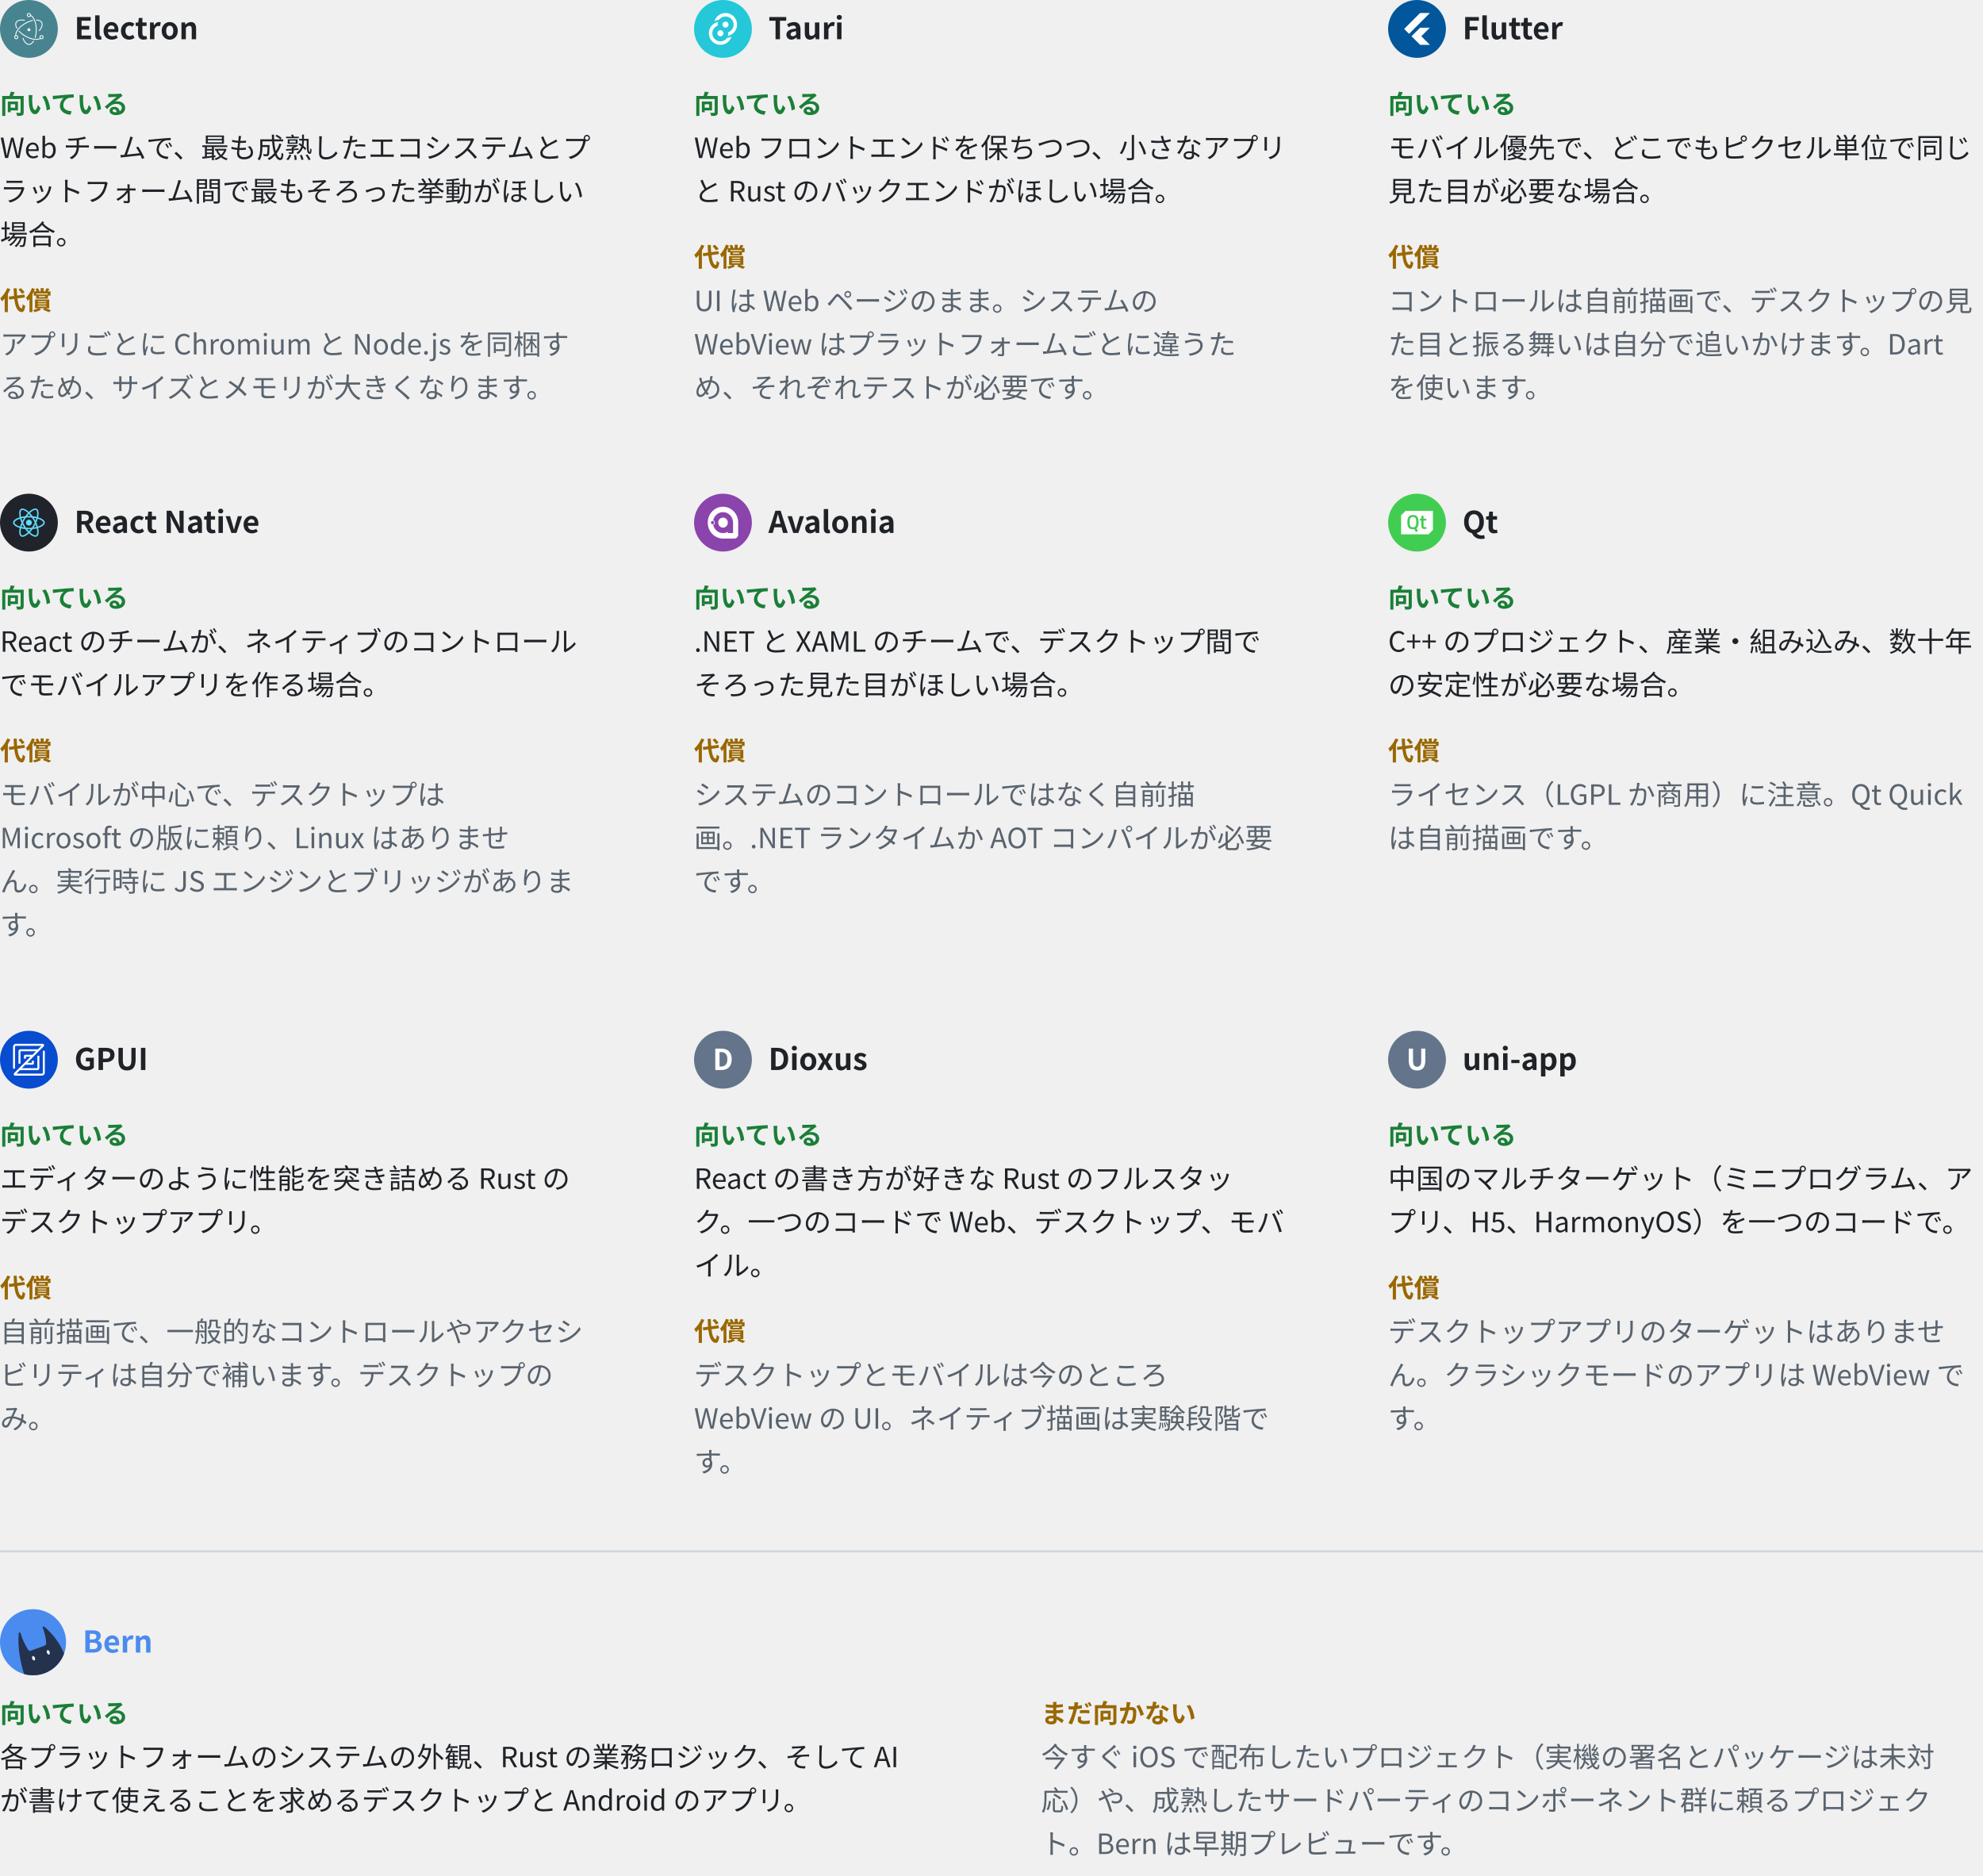
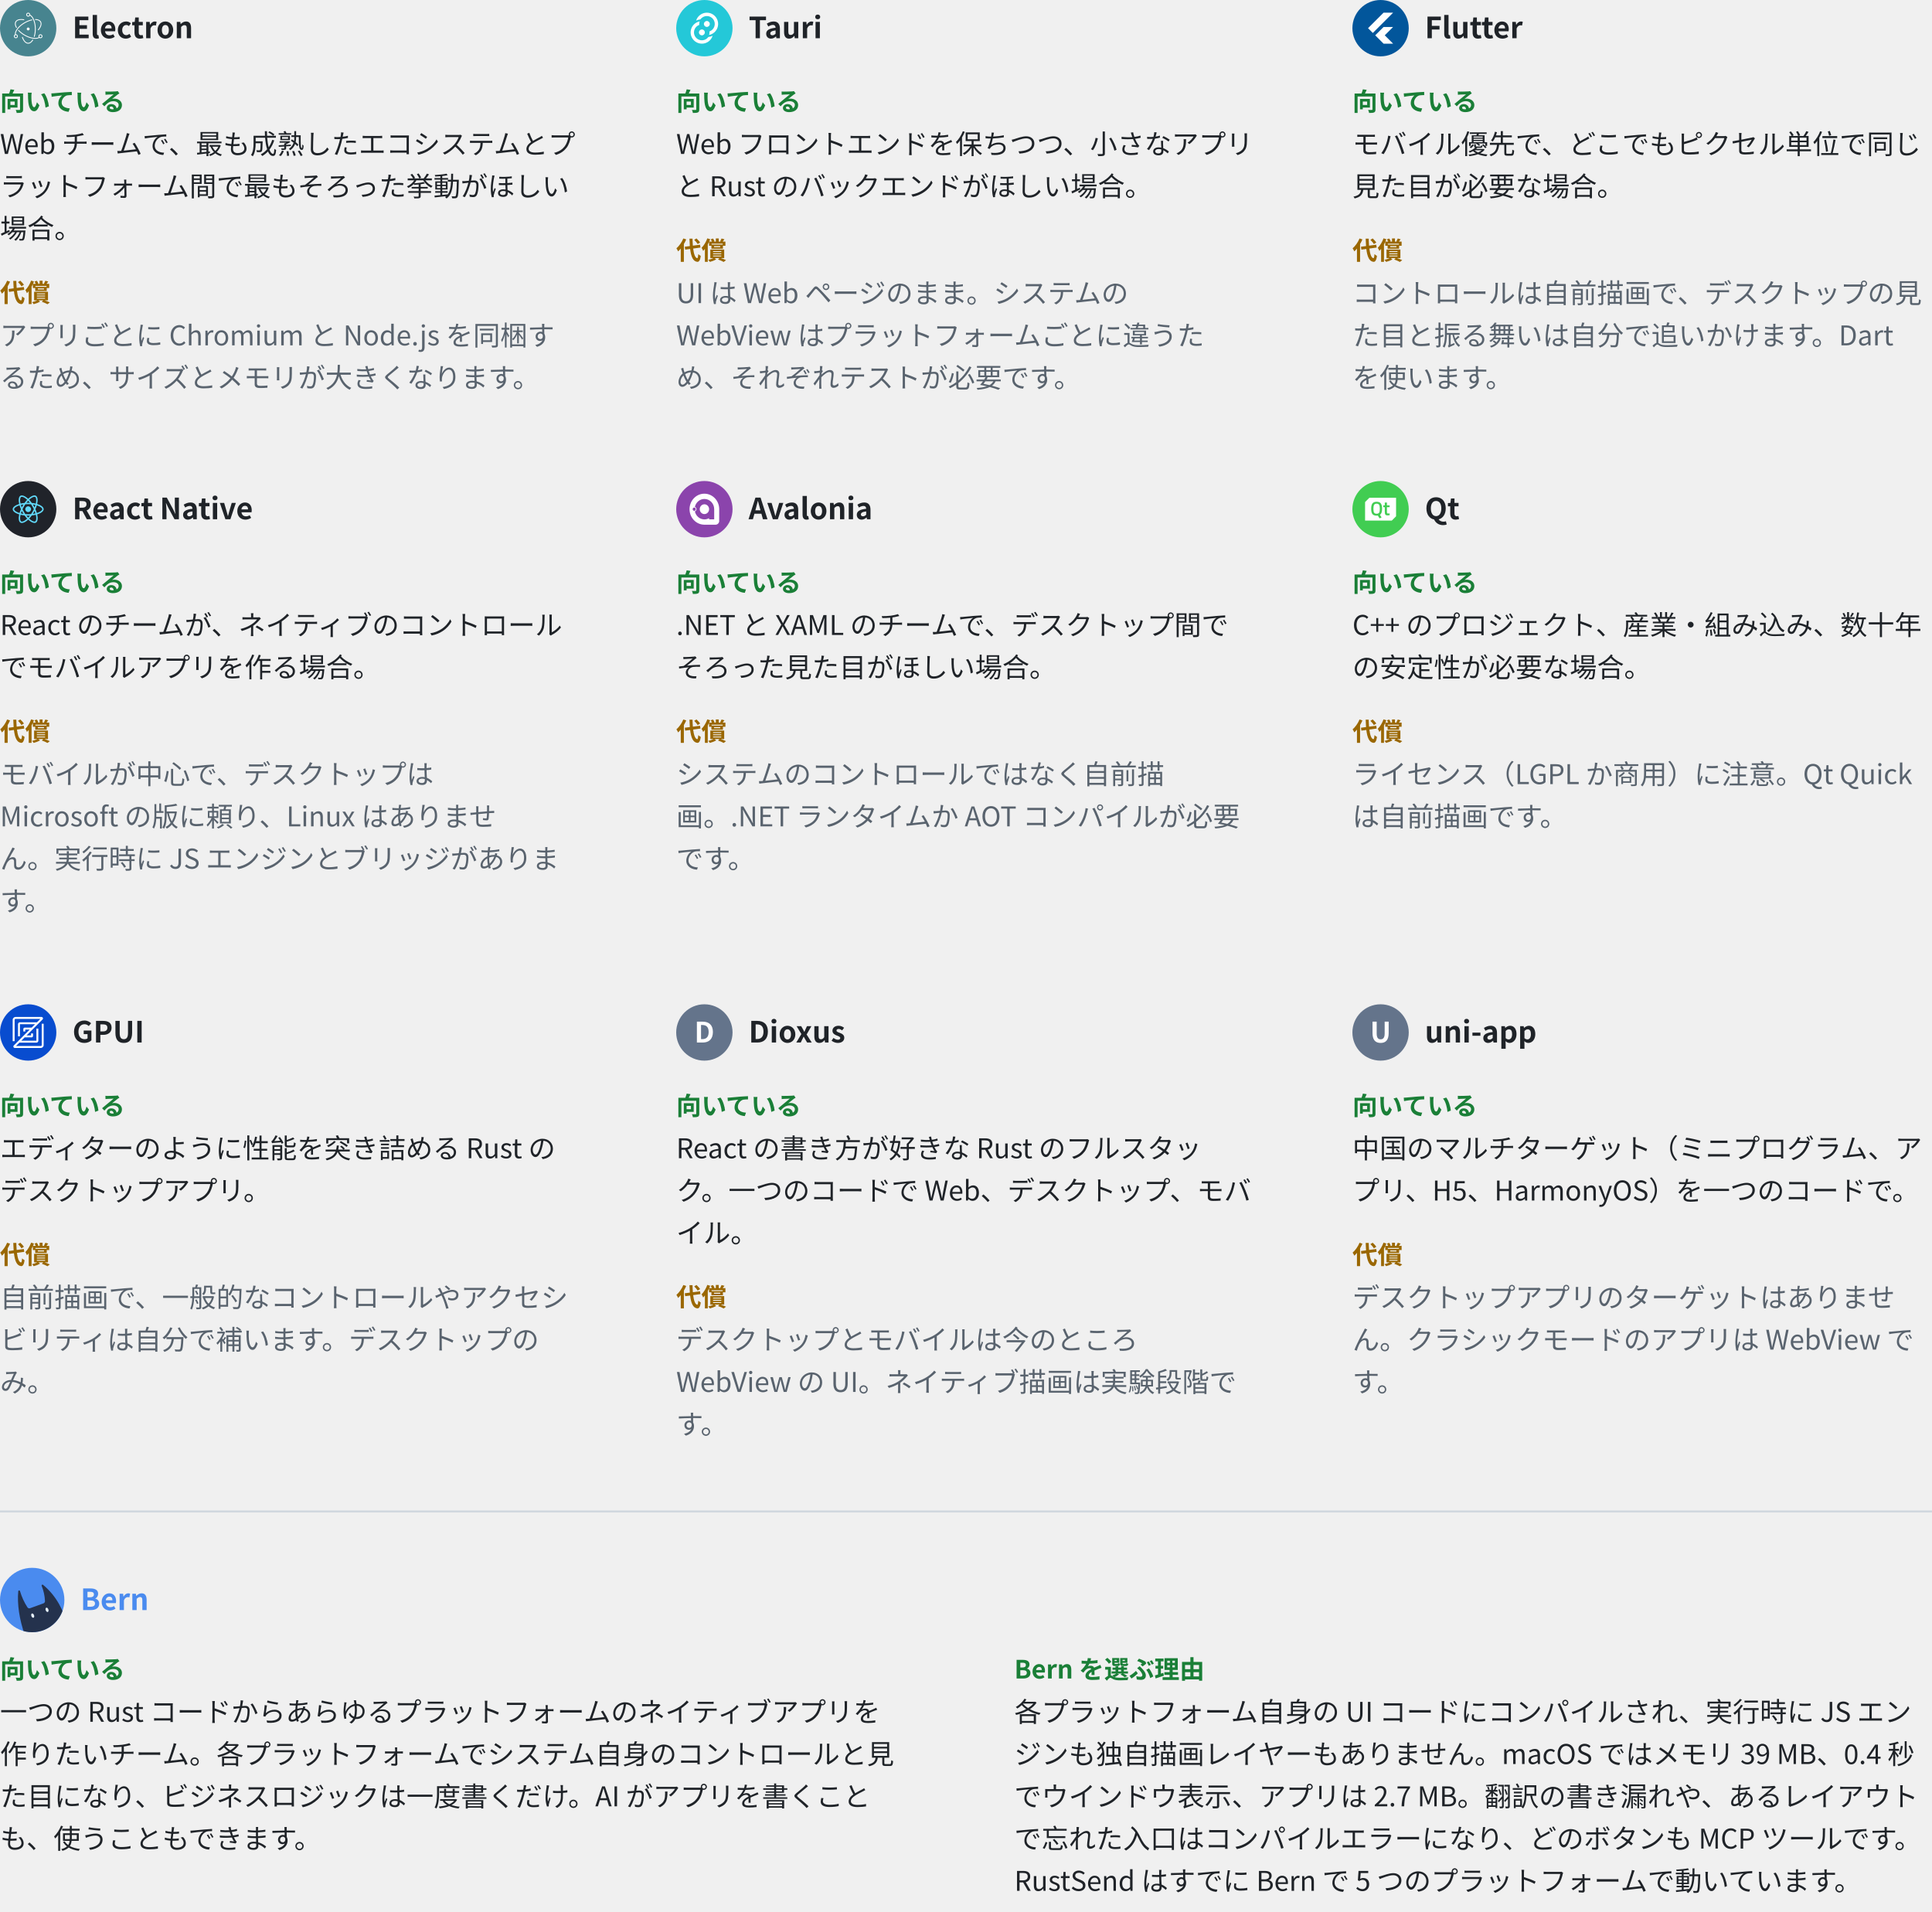
- <svg xmlns="http://www.w3.org/2000/svg" viewBox="0 0 960 908" width="960" height="908" font-family="-apple-system, BlinkMacSystemFont, 'Segoe UI', 'PingFang SC', 'Hiragino Sans GB', 'Microsoft YaHei', 'Noto Sans CJK SC', 'Helvetica Neue', Arial, sans-serif">
+ <svg xmlns="http://www.w3.org/2000/svg" viewBox="0 0 960 950" width="960" height="950" font-family="-apple-system, BlinkMacSystemFont, 'Segoe UI', 'PingFang SC', 'Hiragino Sans GB', 'Microsoft YaHei', 'Noto Sans CJK SC', 'Helvetica Neue', Arial, sans-serif">
  <defs>
    <symbol id="bern-logo" viewBox="0 0 1024 1024">
      <defs>
        <clipPath id="bern-symbol-disc">
          <circle cx="512" cy="512" r="512" />
        </clipPath>
      </defs>
      <g clip-path="url(#bern-symbol-disc)">
        <rect width="1024" height="1024" fill="#4A8BEF" />
        <path fill="#24324D" d="M 290.4 372.1 C 270.7 579.3 309.8 827.6 392.0 1060.0 L 1100 1100 L 1060.0 880.0 C 1013.0 692.2 904.4 451.5 684.3 270.5 A 14 14 0 0 0 662.4 286.5 C 693.7 364.2 711.6 444.8 715.3 529.4 A 36 36 0 0 1 691.6 564.9 C 620.6 590.7 549.5 616.5 478.5 642.4 A 36 36 0 0 1 436.0 628.1 C 383.8 547.6 344.6 461.1 317.8 369.5 A 14 14 0 0 0 290.4 372.1 Z" />
        <ellipse rx="22" ry="36" fill="#E8F4FF" transform="translate(520 760) rotate(-20)" />
        <ellipse rx="22" ry="36" fill="#E8F4FF" transform="translate(748 668) rotate(-20)" />
      </g>
    </symbol>
  </defs>
  <g transform="translate(0.0 0.0)">
    <circle cx="14.0" cy="14.0" r="14.0" fill="#47848F" />
    <path d="M12.011 0c-.85 0-1.539.689-1.539 1.539 0 .85.689 1.539 1.539 1.539.595 0 1.11-.338 1.366-.832 2.221 1.268 3.847 5.473 3.847 10.362 0 2.071-.289 4.056-.825 5.769a.322.322 0 0 0 .211.403.322.322 0 0 0 .403-.211c.556-1.776.854-3.825.854-5.96 0-5.193-1.772-9.686-4.321-11.003.001-.022.004-.044.004-.067 0-.85-.689-1.539-1.539-1.539zm0 .643a.896.896 0 1 1 0 1.792.896.896 0 1 1 0-1.792zm-5.486 4.305c-2.067.007-3.647.665-4.388 1.948-.738 1.277-.527 2.971.511 4.781a.322.322 0 0 0 .558-.32C2.271 9.727 2.089 8.266 2.694 7.218c.821-1.422 3.033-1.955 5.932-1.427a.322.322 0 0 0 .115-.633c-.784-.143-1.527-.212-2.216-.21zm11.052.018a.322.322 0 0 0-.008.643c1.834.024 3.156.596 3.75 1.626.819 1.419.18 3.595-1.718 5.837a.322.322 0 0 0 .038.454.322.322 0 0 0 .453-.038c2.054-2.426 2.771-4.866 1.784-6.574-.726-1.257-2.26-1.921-4.299-1.947zm-2.698.292a.323.323 0 0 0-.065.007c-1.857.398-3.833 1.175-5.731 2.271-4.57 2.638-7.592 6.495-7.36 9.372-.473.263-.793.766-.793 1.345 0 .85.689 1.539 1.539 1.539.85 0 1.539-.689 1.539-1.539 0-.85-.689-1.539-1.539-1.539-.038 0-.075.003-.113.006-.1-2.56 2.743-6.141 7.048-8.627 1.841-1.063 3.755-1.816 5.545-2.2a.322.322 0 0 0-.07-.636zm-2.879 6.236a1.119 1.119 0 0 0-.224.025c-.601.13-.983.723-.853 1.324.13.601.723.983 1.324.853.601-.13.983-.723.853-1.324-.114-.526-.582-.884-1.099-.879zM4.532 13.341a.321.321 0 0 0-.232.084.321.321 0 0 0-.021.454c1.268 1.394 2.916 2.701 4.795 3.786 4.415 2.549 9.106 3.285 11.561 1.839a1.53 1.53 0 0 0 .897.29c.85 0 1.539-.689 1.539-1.539 0-.85-.689-1.539-1.539-1.539-.85 0-1.539.689-1.539 1.539 0 .276.074.534.201.758-2.245 1.214-6.631.5-10.798-1.905-1.823-1.052-3.418-2.318-4.64-3.661a.321.321 0 0 0-.223-.105zm-2.063 4.017a.896.896 0 1 1 0 1.792.896.896 0 1 1 0-1.792zm19.062 0a.896.896 0 1 1 0 1.792.891.891 0 0 1-.586-.219c-.003-.004-.004-.008-.007-.012a.32.32 0 0 0-.096-.091.896.896 0 0 1 .689-1.469zm-14.005 1.368a.322.322 0 0 0-.321.43C8.279 22.154 10.036 24 12.011 24c1.441 0 2.773-.982 3.813-2.711a.322.322 0 0 0-.11-.441.322.322 0 0 0-.442.11c-.934 1.554-2.081 2.399-3.261 2.399-1.641 0-3.208-1.647-4.2-4.418a.322.322 0 0 0-.285-.213z" fill="#FFFFFF" transform="translate(6.30 6.30) scale(0.6417)" />
    <text x="36" y="19" font-size="14.5" font-weight="700" fill="#1F2328">Electron</text>
    <text x="0.0" y="55.0" font-size="12.5" font-weight="700" fill="#1A7F37">向いている</text>
    <text x="0.0" y="76.5" font-size="13.5" fill="#1F2328">Web チームで、最も成熟したエコシステムとプ</text>
    <text x="0.0" y="97.5" font-size="13.5" fill="#1F2328">ラットフォーム間で最もそろった挙動がほしい</text>
    <text x="0.0" y="118.5" font-size="13.5" fill="#1F2328">場合。</text>
    <text x="0.0" y="150.0" font-size="12.5" font-weight="700" fill="#9A6700">代償</text>
    <text x="0.0" y="171.6" font-size="13.5" fill="#59636E">アプリごとに Chromium と Node.js を同梱す</text>
    <text x="0.0" y="192.6" font-size="13.5" fill="#59636E">るため、サイズとメモリが大きくなります。</text>
  </g>
  <g transform="translate(336.0 0.0)">
    <circle cx="14.0" cy="14.0" r="14.0" fill="#24C8D8" />
    <path d="M13.912 0a8.72 8.72 0 0 0-8.308 6.139c1.05-.515 2.18-.845 3.342-.976 2.415-3.363 7.4-3.412 9.88-.097 2.48 3.315 1.025 8.084-2.883 9.45a6.131 6.131 0 0 1-.3 2.762 8.72 8.72 0 0 0 3.01-1.225A8.72 8.72 0 0 0 13.913 0zm.082 6.451a2.284 2.284 0 1 0-.15 4.566 2.284 2.284 0 0 0 .15-4.566zm-5.629.27a8.72 8.72 0 0 0-3.031 1.235 8.72 8.72 0 1 0 13.06 9.913 10.173 10.174 0 0 1-3.343.965 6.125 6.125 0 1 1-7.028-9.343 6.114 6.115 0 0 1 .342-2.772zm1.713 6.27a2.284 2.284 0 0 0-2.284 2.283 2.284 2.284 0 0 0 2.284 2.284 2.284 2.284 0 0 0 2.284-2.284 2.284 2.284 0 0 0-2.284-2.284z" fill="#FFFFFF" transform="translate(6.30 6.30) scale(0.6417)" />
    <text x="36" y="19" font-size="14.5" font-weight="700" fill="#1F2328">Tauri</text>
    <text x="0.0" y="55.0" font-size="12.5" font-weight="700" fill="#1A7F37">向いている</text>
    <text x="0.0" y="76.5" font-size="13.5" fill="#1F2328">Web フロントエンドを保ちつつ、小さなアプリ</text>
    <text x="0.0" y="97.5" font-size="13.5" fill="#1F2328">と Rust のバックエンドがほしい場合。</text>
    <text x="0.0" y="129.0" font-size="12.5" font-weight="700" fill="#9A6700">代償</text>
    <text x="0.0" y="150.6" font-size="13.5" fill="#59636E">UI は Web ページのまま。システムの</text>
    <text x="0.0" y="171.6" font-size="13.5" fill="#59636E">WebView はプラットフォームごとに違うた</text>
    <text x="0.0" y="192.6" font-size="13.5" fill="#59636E">め、それぞれテストが必要です。</text>
  </g>
  <g transform="translate(672.0 0.0)">
    <circle cx="14.0" cy="14.0" r="14.0" fill="#02569B" />
    <path d="M14.314 0L2.3 12 6 15.7 21.684.013h-7.357zm.014 11.072L7.857 17.53l6.47 6.47H21.7l-6.46-6.468 6.46-6.46h-7.37z" fill="#FFFFFF" transform="translate(6.30 6.30) scale(0.6417)" />
    <text x="36" y="19" font-size="14.5" font-weight="700" fill="#1F2328">Flutter</text>
    <text x="0.0" y="55.0" font-size="12.5" font-weight="700" fill="#1A7F37">向いている</text>
    <text x="0.0" y="76.5" font-size="13.5" fill="#1F2328">モバイル優先で、どこでもピクセル単位で同じ</text>
    <text x="0.0" y="97.5" font-size="13.5" fill="#1F2328">見た目が必要な場合。</text>
    <text x="0.0" y="129.0" font-size="12.5" font-weight="700" fill="#9A6700">代償</text>
    <text x="0.0" y="150.6" font-size="13.5" fill="#59636E">コントロールは自前描画で、デスクトップの見</text>
    <text x="0.0" y="171.6" font-size="13.5" fill="#59636E">た目と振る舞いは自分で追いかけます。Dart</text>
    <text x="0.0" y="192.6" font-size="13.5" fill="#59636E">を使います。</text>
  </g>
  <g transform="translate(0.0 239.0)">
    <circle cx="14.0" cy="14.0" r="14.0" fill="#20232A" />
    <path d="M14.23 12.004a2.236 2.236 0 0 1-2.235 2.236 2.236 2.236 0 0 1-2.236-2.236 2.236 2.236 0 0 1 2.235-2.236 2.236 2.236 0 0 1 2.236 2.236zm2.648-10.69c-1.346 0-3.107.96-4.888 2.622-1.78-1.653-3.542-2.602-4.887-2.602-.41 0-.783.093-1.106.278-1.375.793-1.683 3.264-.973 6.365C1.98 8.917 0 10.42 0 12.004c0 1.59 1.99 3.097 5.043 4.03-.704 3.113-.39 5.588.988 6.38.32.187.69.275 1.102.275 1.345 0 3.107-.96 4.888-2.624 1.78 1.654 3.542 2.603 4.887 2.603.41 0 .783-.09 1.106-.275 1.374-.792 1.683-3.263.973-6.365C22.02 15.096 24 13.59 24 12.004c0-1.59-1.99-3.097-5.043-4.032.704-3.11.39-5.587-.988-6.38-.318-.184-.688-.277-1.092-.278zm-.005 1.09v.006c.225 0 .406.044.558.127.666.382.955 1.835.73 3.704-.054.46-.142.945-.25 1.44-.96-.236-2.006-.417-3.107-.534-.66-.905-1.345-1.727-2.035-2.447 1.592-1.48 3.087-2.292 4.105-2.295zm-9.77.02c1.012 0 2.514.808 4.11 2.28-.686.72-1.37 1.537-2.02 2.442-1.107.117-2.154.298-3.113.538-.112-.49-.195-.964-.254-1.42-.23-1.868.054-3.32.714-3.707.19-.09.4-.127.563-.132zm4.882 3.05c.455.468.91.992 1.36 1.564-.44-.02-.89-.034-1.345-.034-.46 0-.915.01-1.36.034.44-.572.895-1.096 1.345-1.565zM12 8.1c.74 0 1.477.034 2.202.093.406.582.802 1.203 1.183 1.86.372.64.71 1.29 1.018 1.946-.308.655-.646 1.31-1.013 1.95-.38.66-.773 1.288-1.18 1.87-.728.063-1.466.098-2.21.098-.74 0-1.477-.035-2.202-.093-.406-.582-.802-1.204-1.183-1.86-.372-.64-.71-1.29-1.018-1.946.303-.657.646-1.313 1.013-1.954.38-.66.773-1.286 1.18-1.868.728-.064 1.466-.098 2.21-.098zm-3.635.254c-.24.377-.48.763-.704 1.16-.225.39-.435.782-.635 1.174-.265-.656-.49-1.31-.676-1.947.64-.15 1.315-.283 2.015-.386zm7.26 0c.695.103 1.365.23 2.006.387-.18.632-.405 1.282-.66 1.933-.2-.39-.41-.783-.64-1.174-.225-.392-.465-.774-.705-1.146zm3.063.675c.484.15.944.317 1.375.498 1.732.74 2.852 1.708 2.852 2.476-.005.768-1.125 1.74-2.857 2.475-.42.18-.88.342-1.355.493-.28-.958-.646-1.956-1.1-2.98.45-1.017.81-2.01 1.085-2.964zm-13.395.004c.278.96.645 1.957 1.1 2.98-.45 1.017-.812 2.01-1.086 2.964-.484-.15-.944-.318-1.37-.5-1.732-.737-2.852-1.706-2.852-2.474 0-.768 1.12-1.742 2.852-2.476.42-.18.88-.342 1.356-.494zm11.678 4.28c.265.657.49 1.312.676 1.948-.64.157-1.316.29-2.016.39.24-.375.48-.762.705-1.158.225-.39.435-.788.636-1.18zm-9.945.02c.2.392.41.783.64 1.175.23.39.465.772.705 1.143-.695-.102-1.365-.23-2.006-.386.18-.63.406-1.282.66-1.933zM17.92 16.32c.112.493.2.968.254 1.423.23 1.868-.054 3.32-.714 3.708-.147.09-.338.128-.563.128-1.012 0-2.514-.807-4.11-2.28.686-.72 1.37-1.536 2.02-2.44 1.107-.118 2.154-.3 3.113-.54zm-11.83.01c.96.234 2.006.415 3.107.532.66.905 1.345 1.727 2.035 2.446-1.595 1.483-3.092 2.295-4.11 2.295-.22-.005-.406-.05-.553-.132-.666-.38-.955-1.834-.73-3.703.054-.46.142-.944.25-1.438zm4.56.64c.44.02.89.034 1.345.034.46 0 .915-.01 1.36-.034-.44.572-.895 1.095-1.345 1.565-.455-.47-.91-.993-1.36-1.565z" fill="#61DAFB" transform="translate(6.30 6.30) scale(0.6417)" />
    <text x="36" y="19" font-size="14.5" font-weight="700" fill="#1F2328">React Native</text>
    <text x="0.0" y="55.0" font-size="12.5" font-weight="700" fill="#1A7F37">向いている</text>
    <text x="0.0" y="76.5" font-size="13.5" fill="#1F2328">React のチームが、ネイティブのコントロール</text>
    <text x="0.0" y="97.5" font-size="13.5" fill="#1F2328">でモバイルアプリを作る場合。</text>
    <text x="0.0" y="129.0" font-size="12.5" font-weight="700" fill="#9A6700">代償</text>
    <text x="0.0" y="150.6" font-size="13.5" fill="#59636E">モバイルが中心で、デスクトップは</text>
    <text x="0.0" y="171.6" font-size="13.5" fill="#59636E">Microsoft の版に頼り、Linux はありませ</text>
    <text x="0.0" y="192.6" font-size="13.5" fill="#59636E">ん。実行時に JS エンジンとブリッジがありま</text>
    <text x="0.0" y="213.6" font-size="13.5" fill="#59636E">す。</text>
  </g>
  <g transform="translate(336.0 239.0)">
    <circle cx="14.0" cy="14.0" r="14.0" fill="#8B44AC" />
    <path d="M12.034 8.208c-2.003 0-3.627 1.696-3.627 3.789s1.624 3.789 3.627 3.789 3.627-1.697 3.627-3.79-1.624-3.788-3.627-3.788m-7.392 2.067c.72.211 1.248.902 1.248 1.722s-.528 1.51-1.248 1.721c.752 3.54 3.776 6.188 7.392 6.188 1.316 0 2.554-.35 3.632-.967v.914h3.94v-7.528a5 5 0 0 0 0-.224v-.104c0-4.369-3.39-7.91-7.572-7.91-3.616 0-6.64 2.648-7.392 6.188m-.5 2.982c.67 0 1.212-.567 1.212-1.266s-.542-1.265-1.212-1.265-1.211.566-1.211 1.265c0 .7.542 1.266 1.211 1.266M20.682 24H11.8C5.549 23.887.515 18.556.515 12c0-6.627 5.143-12 11.487-12 6.241 0 11.32 5.2 11.483 11.678l-.02 9.743C23.3 22.876 22.12 24 20.683 24" fill="#FFFFFF" transform="translate(6.30 6.30) scale(0.6417)" />
    <text x="36" y="19" font-size="14.5" font-weight="700" fill="#1F2328">Avalonia</text>
    <text x="0.0" y="55.0" font-size="12.5" font-weight="700" fill="#1A7F37">向いている</text>
    <text x="0.0" y="76.5" font-size="13.5" fill="#1F2328">.NET と XAML のチームで、デスクトップ間で</text>
    <text x="0.0" y="97.5" font-size="13.5" fill="#1F2328">そろった見た目がほしい場合。</text>
    <text x="0.0" y="129.0" font-size="12.5" font-weight="700" fill="#9A6700">代償</text>
    <text x="0.0" y="150.6" font-size="13.5" fill="#59636E">システムのコントロールではなく自前描</text>
    <text x="0.0" y="171.6" font-size="13.5" fill="#59636E">画。.NET ランタイムか AOT コンパイルが必要</text>
    <text x="0.0" y="192.6" font-size="13.5" fill="#59636E">です。</text>
  </g>
  <g transform="translate(672.0 239.0)">
    <circle cx="14.0" cy="14.0" r="14.0" fill="#41CD52" />
    <path d="M21.693 3.162H3.33L0 6.49v14.348h20.671L24 17.51V3.162zM12.785 18.4l-1.562.728-1.35-2.217c-.196.057-.499.09-.924.09-1.579 0-2.683-.425-3.305-1.276-.622-.85-.932-2.2-.932-4.033 0-1.84.319-3.206.949-4.098.63-.892 1.726-1.341 3.288-1.341 1.562 0 2.658.441 3.28 1.333.63.883.94 2.25.94 4.098 0 1.219-.13 2.2-.384 2.945-.261.752-.679 1.325-1.268 1.718zm4.736-1.587c-.858 0-1.447-.196-1.766-.59-.32-.392-.483-1.136-.483-2.232v-3.534H14.11V9.051h1.162V6.843h1.644V9.05h2.094v1.415h-2.094v3.346c0 .622.05 1.03.14 1.227.09.204.326.303.695.303l1.243-.05.073 1.326c-.67.13-1.186.196-1.546.196zm-8.58-9.08c-.95 0-1.604.311-1.963.94-.352.63-.532 1.629-.532 3.011 0 1.374.172 2.364.515 2.953.344.589 1.006.892 1.98.892.973 0 1.628-.295 1.971-.876.335-.58.507-1.57.507-2.953 0-1.39-.172-2.396-.523-3.026-.352-.63-1.006-.94-1.955-.94Z" fill="#FFFFFF" transform="translate(6.30 6.30) scale(0.6417)" />
    <text x="36" y="19" font-size="14.5" font-weight="700" fill="#1F2328">Qt</text>
    <text x="0.0" y="55.0" font-size="12.5" font-weight="700" fill="#1A7F37">向いている</text>
    <text x="0.0" y="76.5" font-size="13.5" fill="#1F2328">C++ のプロジェクト、産業・組み込み、数十年</text>
    <text x="0.0" y="97.5" font-size="13.5" fill="#1F2328">の安定性が必要な場合。</text>
    <text x="0.0" y="129.0" font-size="12.5" font-weight="700" fill="#9A6700">代償</text>
    <text x="0.0" y="150.6" font-size="13.5" fill="#59636E">ライセンス（LGPL か商用）に注意。Qt Quick</text>
    <text x="0.0" y="171.6" font-size="13.5" fill="#59636E">は自前描画です。</text>
  </g>
  <g transform="translate(0.0 499.0)">
    <circle cx="14.0" cy="14.0" r="14.0" fill="#084CCF" />
    <path d="M2.25 1.5a.75.75 0 0 0-.75.75v16.5H0V2.25A2.25 2.25 0 0 1 2.25 0h20.095c1.002 0 1.504 1.212.795 1.92L10.764 14.298h3.486V12.75h1.5v1.922a1.125 1.125 0 0 1-1.125 1.125H9.264l-2.578 2.578h11.689V9h1.5v9.375a1.5 1.5 0 0 1-1.5 1.5H5.185L2.562 22.5H21.75a.75.75 0 0 0 .75-.75V5.25H24v16.5A2.25 2.25 0 0 1 21.75 24H1.655C.653 24 .151 22.788.86 22.08L13.19 9.75H9.75v1.5h-1.5V9.375A1.125 1.125 0 0 1 9.375 8.25h5.314l2.625-2.625H5.625V15h-1.5V5.625a1.5 1.5 0 0 1 1.5-1.5h13.19L21.438 1.5z" fill="#FFFFFF" transform="translate(6.30 6.30) scale(0.6417)" />
    <text x="36" y="19" font-size="14.5" font-weight="700" fill="#1F2328">GPUI</text>
    <text x="0.0" y="55.0" font-size="12.5" font-weight="700" fill="#1A7F37">向いている</text>
    <text x="0.0" y="76.5" font-size="13.5" fill="#1F2328">エディターのように性能を突き詰める Rust の</text>
    <text x="0.0" y="97.5" font-size="13.5" fill="#1F2328">デスクトップアプリ。</text>
    <text x="0.0" y="129.0" font-size="12.5" font-weight="700" fill="#9A6700">代償</text>
    <text x="0.0" y="150.6" font-size="13.5" fill="#59636E">自前描画で、一般的なコントロールやアクセシ</text>
    <text x="0.0" y="171.6" font-size="13.5" fill="#59636E">ビリティは自分で補います。デスクトップの</text>
    <text x="0.0" y="192.6" font-size="13.5" fill="#59636E">み。</text>
  </g>
  <g transform="translate(336.0 499.0)">
    <circle cx="14.0" cy="14.0" r="14.0" fill="#64748B" />
    <text x="14.0" y="19.0" text-anchor="middle" font-size="14.0" font-weight="700" fill="#FFFFFF">D</text>
    <text x="36" y="19" font-size="14.5" font-weight="700" fill="#1F2328">Dioxus</text>
    <text x="0.0" y="55.0" font-size="12.5" font-weight="700" fill="#1A7F37">向いている</text>
    <text x="0.0" y="76.5" font-size="13.5" fill="#1F2328">React の書き方が好きな Rust のフルスタッ</text>
    <text x="0.0" y="97.5" font-size="13.5" fill="#1F2328">ク。一つのコードで Web、デスクトップ、モバ</text>
    <text x="0.0" y="118.5" font-size="13.5" fill="#1F2328">イル。</text>
    <text x="0.0" y="150.0" font-size="12.5" font-weight="700" fill="#9A6700">代償</text>
    <text x="0.0" y="171.6" font-size="13.5" fill="#59636E">デスクトップとモバイルは今のところ</text>
    <text x="0.0" y="192.6" font-size="13.5" fill="#59636E">WebView の UI。ネイティブ描画は実験段階で</text>
    <text x="0.0" y="213.6" font-size="13.5" fill="#59636E">す。</text>
  </g>
  <g transform="translate(672.0 499.0)">
    <circle cx="14.0" cy="14.0" r="14.0" fill="#64748B" />
    <text x="14.0" y="19.0" text-anchor="middle" font-size="14.0" font-weight="700" fill="#FFFFFF">U</text>
    <text x="36" y="19" font-size="14.5" font-weight="700" fill="#1F2328">uni-app</text>
    <text x="0.0" y="55.0" font-size="12.5" font-weight="700" fill="#1A7F37">向いている</text>
    <text x="0.0" y="76.5" font-size="13.5" fill="#1F2328">中国のマルチターゲット（ミニプログラム、ア</text>
    <text x="0.0" y="97.5" font-size="13.5" fill="#1F2328">プリ、H5、HarmonyOS）を一つのコードで。</text>
    <text x="0.0" y="129.0" font-size="12.5" font-weight="700" fill="#9A6700">代償</text>
    <text x="0.0" y="150.6" font-size="13.5" fill="#59636E">デスクトップアプリのターゲットはありませ</text>
    <text x="0.0" y="171.6" font-size="13.5" fill="#59636E">ん。クラシックモードのアプリは WebView で</text>
    <text x="0.0" y="192.6" font-size="13.5" fill="#59636E">す。</text>
  </g>
  <line x1="0" y1="751.0" x2="960" y2="751.0" stroke="#D0D7DE" />
  <use href="#bern-logo" x="0.0" y="779.0" width="32.0" height="32.0" />
  <text x="40" y="800" font-size="14.5" font-weight="700" fill="#4A8BEF">Bern</text>
  <text x="0.0" y="834.0" font-size="12.5" font-weight="700" fill="#1A7F37">向いている</text>
-   <text x="0.0" y="855.5" font-size="13.5" fill="#1F2328">各プラットフォームのシステムの外観、Rust の業務ロジック、そして AI</text>
-   <text x="0.0" y="876.5" font-size="13.5" fill="#1F2328">が書けて使えることを求めるデスクトップと Android のアプリ。</text>
-   <text x="504.0" y="834.0" font-size="12.5" font-weight="700" fill="#9A6700">まだ向かない</text>
-   <text x="504.0" y="855.5" font-size="13.5" fill="#59636E">今すぐ iOS で配布したいプロジェクト（実機の署名とパッケージは未対</text>
-   <text x="504.0" y="876.5" font-size="13.5" fill="#59636E">応）や、成熟したサードパーティのコンポーネント群に頼るプロジェク</text>
-   <text x="504.0" y="897.5" font-size="13.5" fill="#59636E">ト。Bern は早期プレビューです。</text>
+   <text x="0.0" y="855.5" font-size="13.5" fill="#1F2328">一つの Rust コードからあらゆるプラットフォームのネイティブアプリを</text>
+   <text x="0.0" y="876.5" font-size="13.5" fill="#1F2328">作りたいチーム。各プラットフォームでシステム自身のコントロールと見</text>
+   <text x="0.0" y="897.5" font-size="13.5" fill="#1F2328">た目になり、ビジネスロジックは一度書くだけ。AI がアプリを書くこと</text>
+   <text x="0.0" y="918.5" font-size="13.5" fill="#1F2328">も、使うこともできます。</text>
+   <text x="504.0" y="834.0" font-size="12.5" font-weight="700" fill="#1A7F37">Bern を選ぶ理由</text>
+   <text x="504.0" y="855.5" font-size="13.5" fill="#1F2328">各プラットフォーム自身の UI コードにコンパイルされ、実行時に JS エン</text>
+   <text x="504.0" y="876.5" font-size="13.5" fill="#1F2328">ジンも独自描画レイヤーもありません。macOS ではメモリ 39 MB、0.4 秒</text>
+   <text x="504.0" y="897.5" font-size="13.5" fill="#1F2328">でウインドウ表示、アプリは 2.7 MB。翻訳の書き漏れや、あるレイアウト</text>
+   <text x="504.0" y="918.5" font-size="13.5" fill="#1F2328">で忘れた入口はコンパイルエラーになり、どのボタンも MCP ツールです。</text>
+   <text x="504.0" y="939.5" font-size="13.5" fill="#1F2328">RustSend はすでに Bern で 5 つのプラットフォームで動いています。</text>
</svg>
